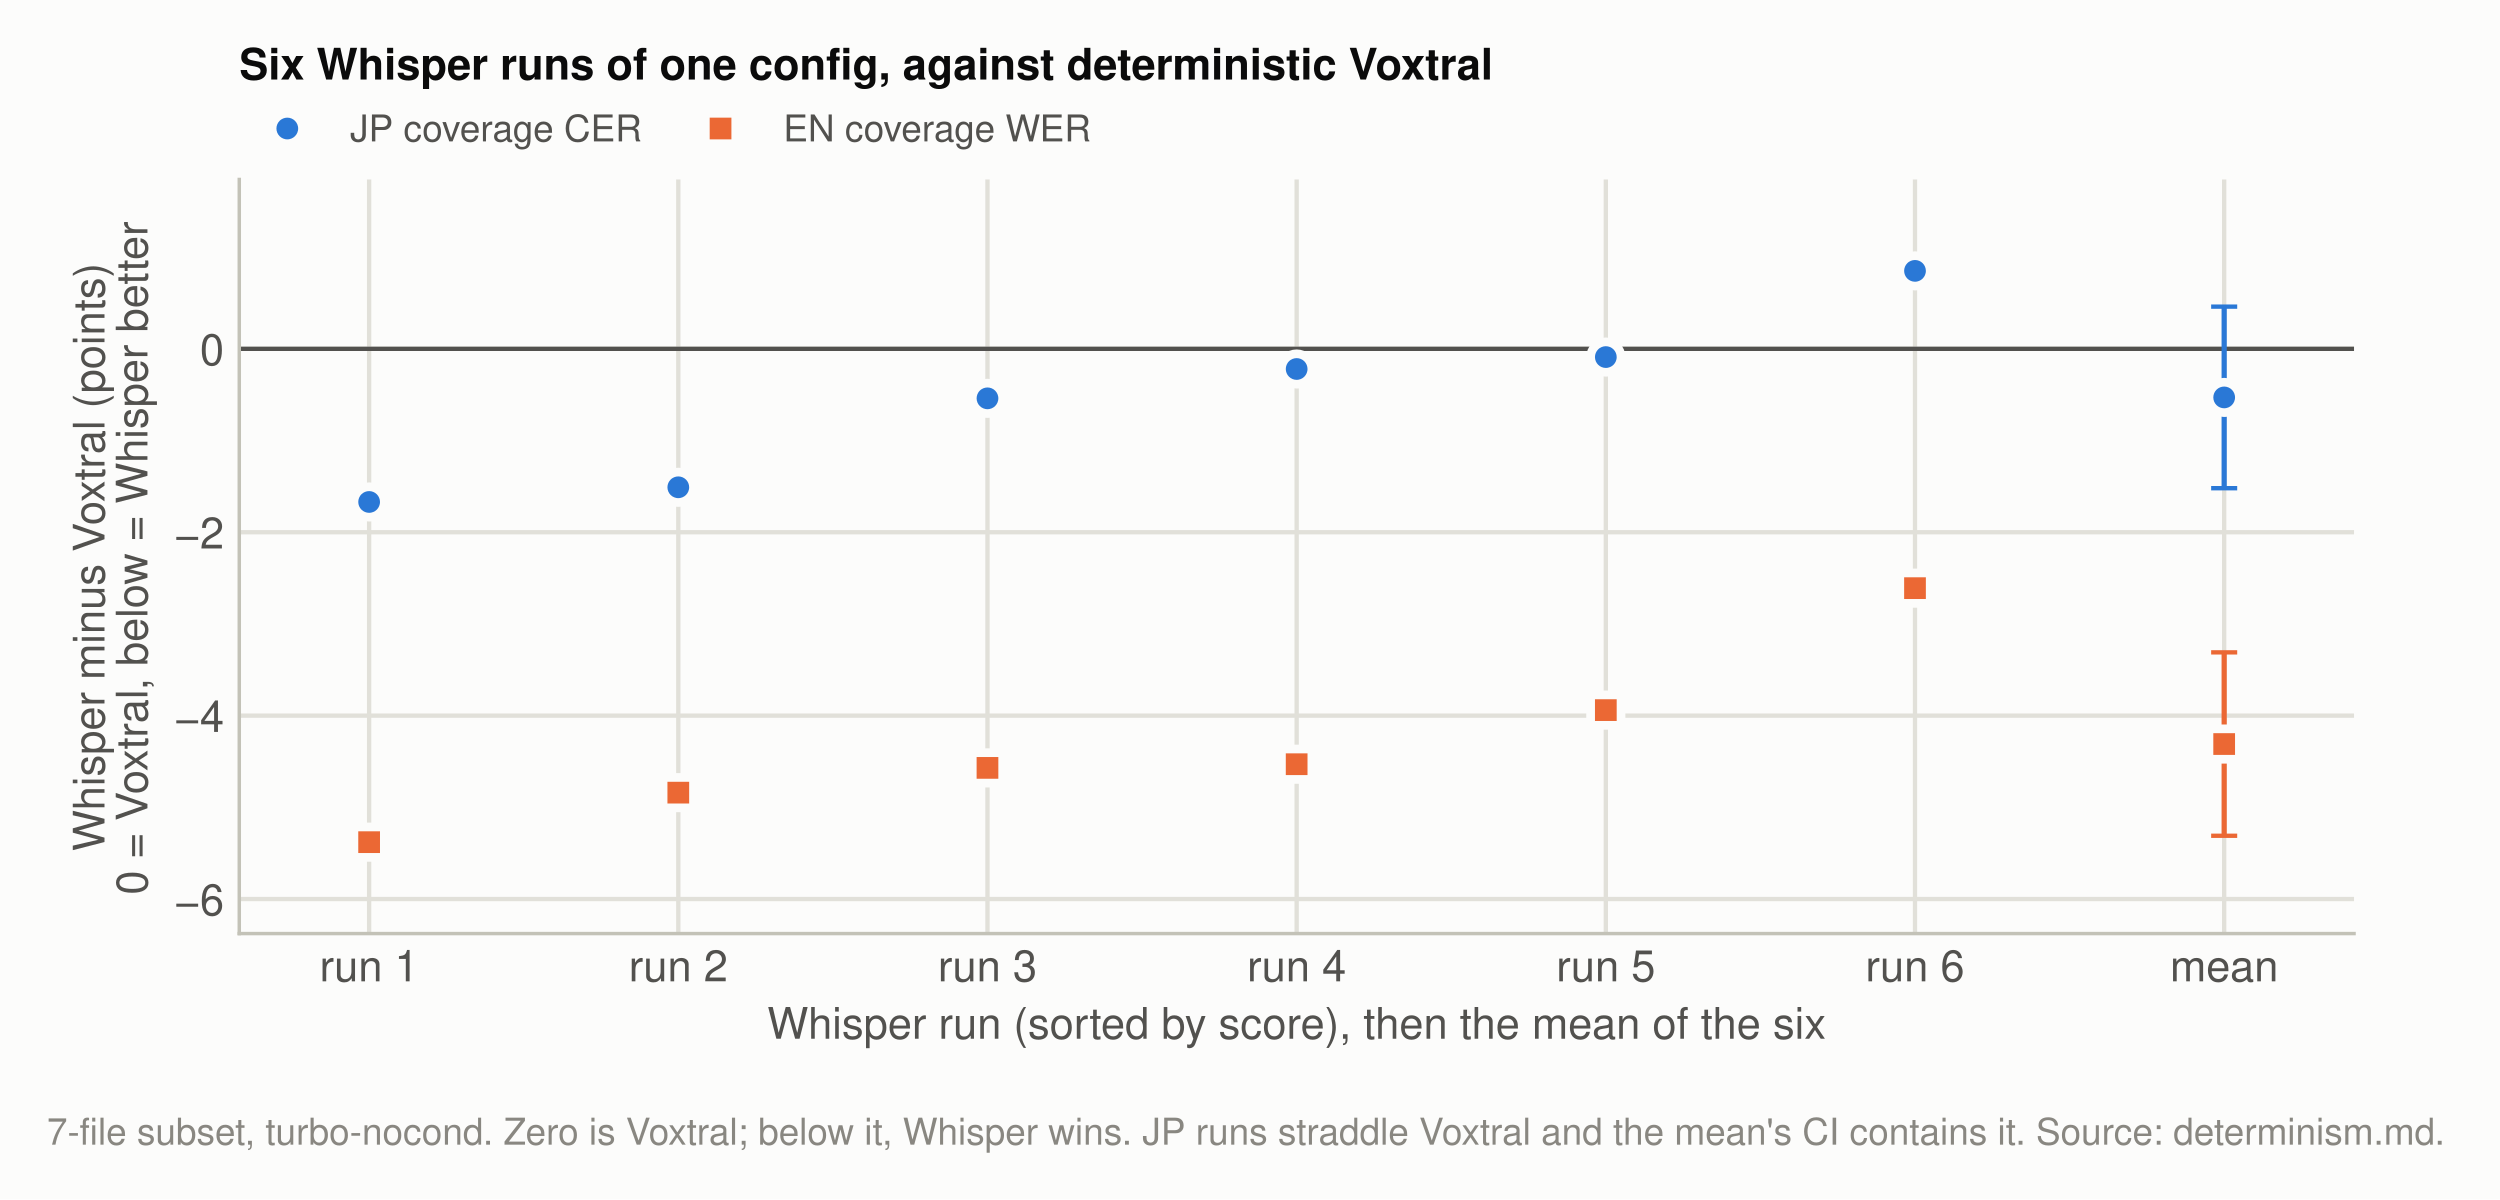
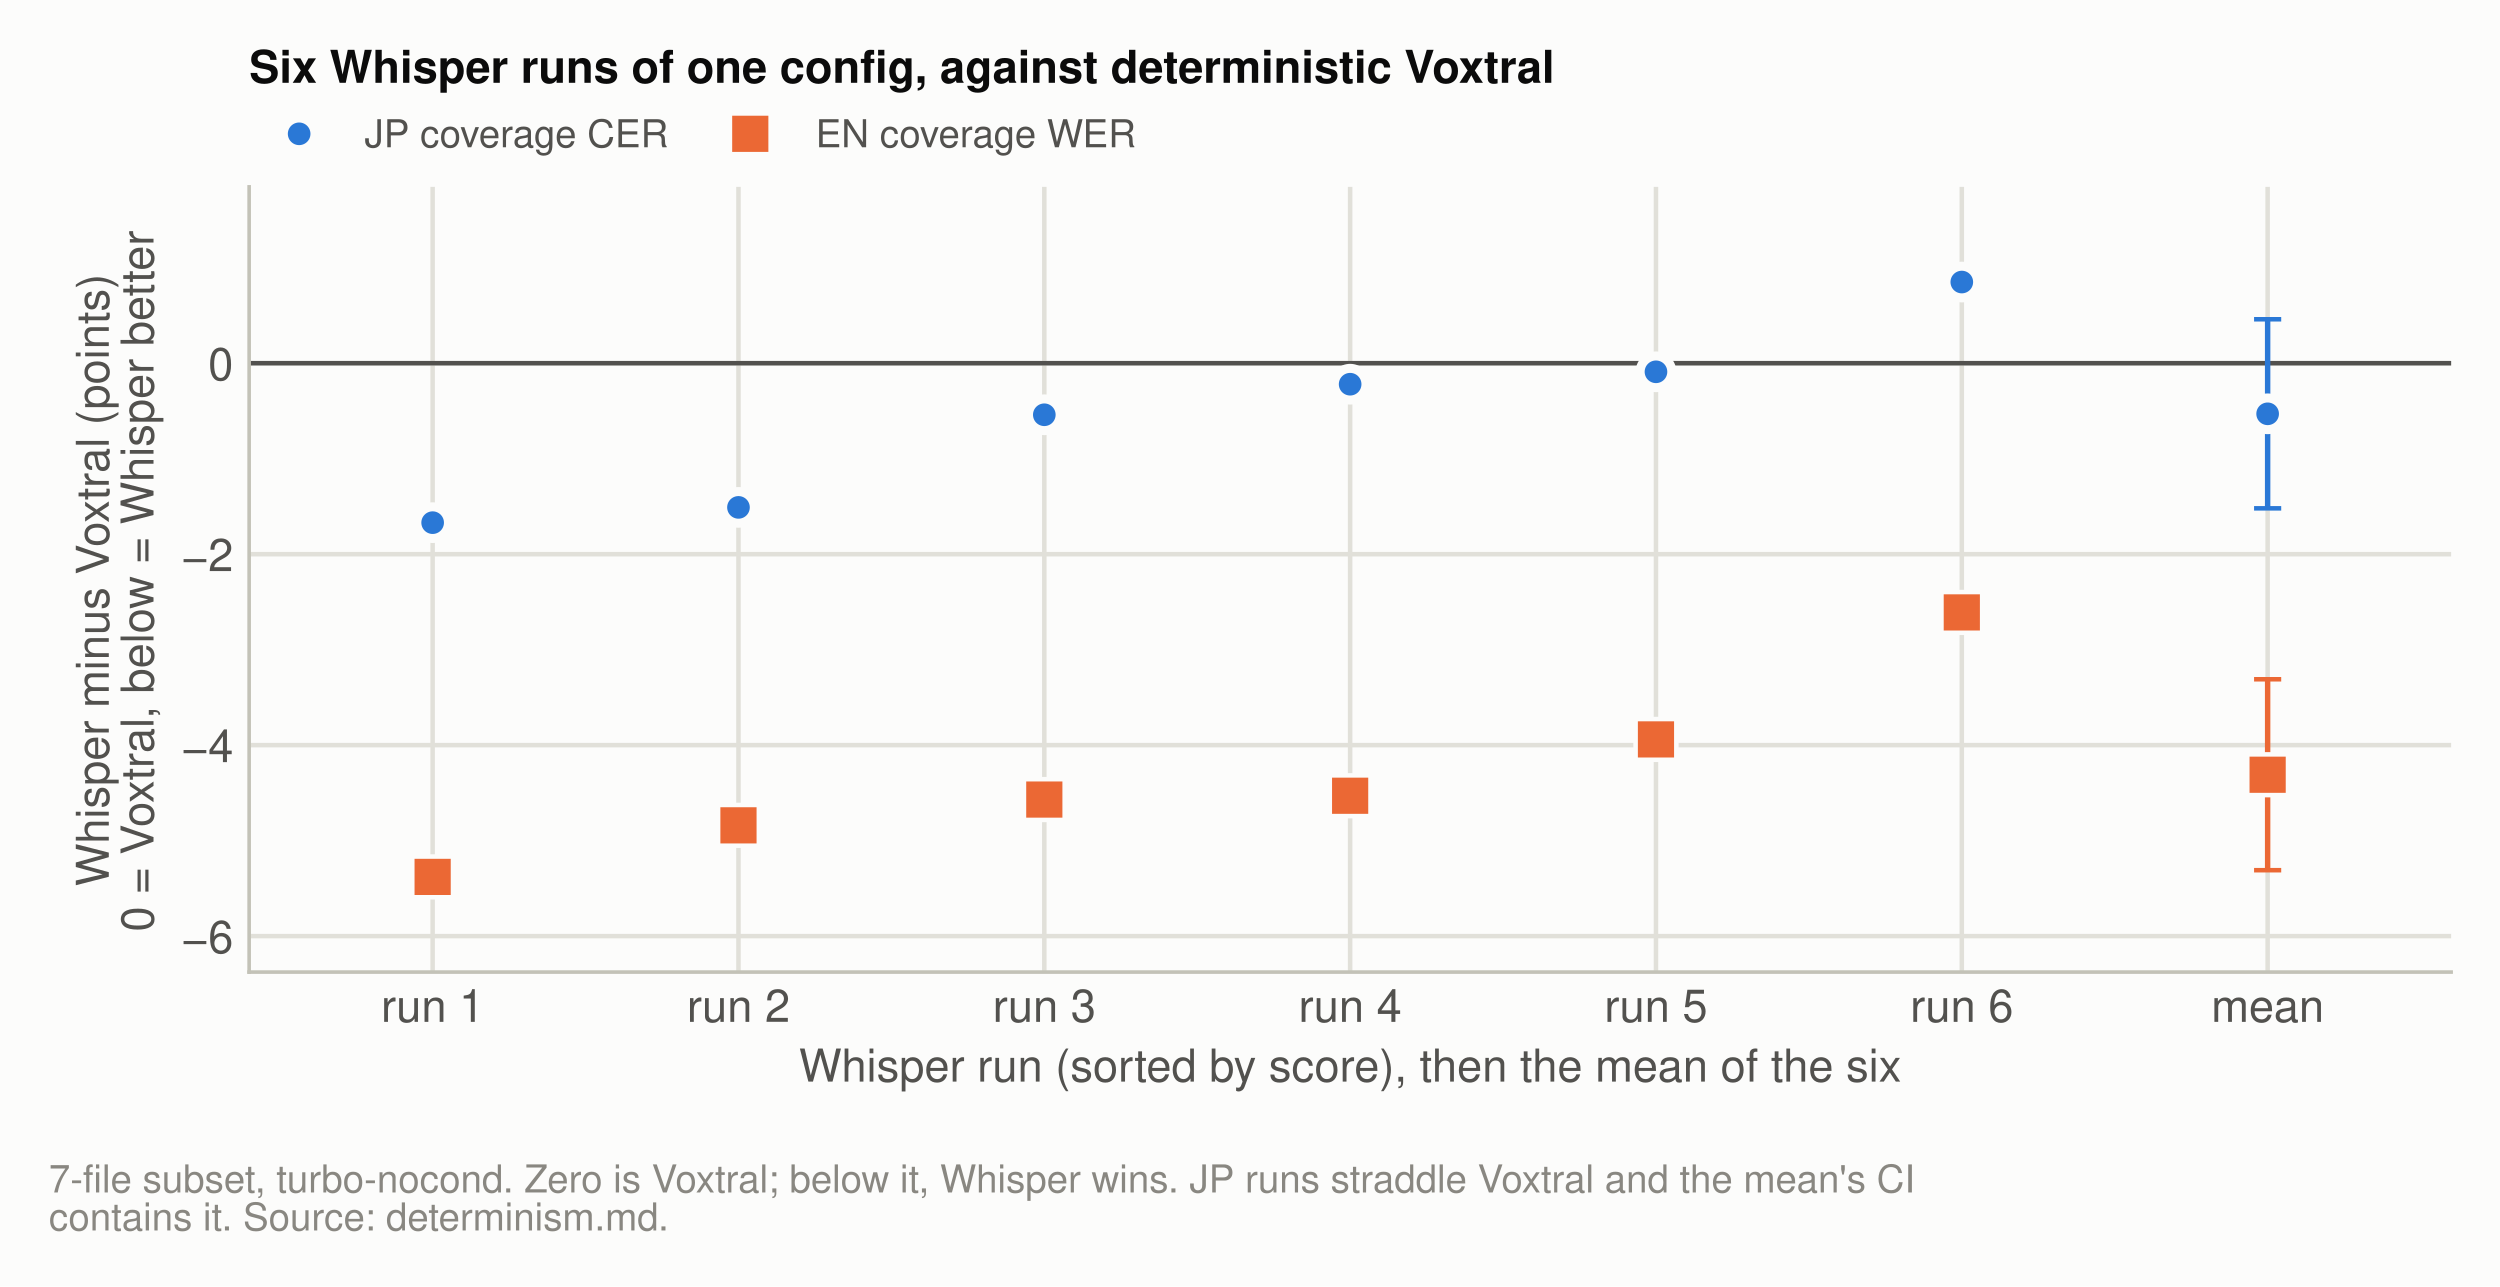
- <svg xmlns="http://www.w3.org/2000/svg" xmlns:xlink="http://www.w3.org/1999/xlink" width="575.321pt" height="275.987pt" viewBox="0 0 575.321 275.987" version="1.1">
+ <svg xmlns="http://www.w3.org/2000/svg" xmlns:xlink="http://www.w3.org/1999/xlink" width="552.528pt" height="284.312pt" viewBox="0 0 552.528 284.312" version="1.1">
  <defs>
    <style type="text/css">*{stroke-linejoin: round; stroke-linecap: butt}</style>
  </defs>
  <g id="figure_1">
    <g id="patch_1">
-       <path d="M 0 275.987  L 575.321 275.987  L 575.321 0  L 0 0  z " style="fill: #fcfcfb" />
+       <path d="M 0 284.312  L 552.528 284.312  L 552.528 -0  L 0 -0  z " style="fill: #fcfcfb" />
    </g>
    <g id="axes_1">
      <g id="patch_2">
        <path d="M 55.064 214.841  L 541.728 214.841  L 541.728 41.3  L 55.064 41.3  z " style="fill: #fcfcfb" />
      </g>
      <g id="matplotlib.axis_1">
        <g id="xtick_1">
          <g id="line2d_1">
-             <path d="M 84.947 214.841  L 84.947 41.3  " clip-path="url(#pbdebe14ab3)" style="fill: none; stroke: #e1e0d9; stroke-linecap: round" />
+             <path d="M 95.619 214.841  L 95.619 41.3  " clip-path="url(#pbdebe14ab3)" style="fill: none; stroke: #e1e0d9; stroke-linecap: round" />
          </g>
          <g id="line2d_2" />
          <g id="text_1">
-             <text style="font-size: 10px; font-family: 'Helvetica', 'Arial', 'DejaVu Sans'; text-anchor: middle; fill: #52514e" x="84.947" y="225.841" transform="rotate(-0 84.9466 225.8408)">run 1</text>
+             <text style="font-size: 10px; font-family: 'Helvetica', 'Arial', 'DejaVu Sans'; text-anchor: middle; fill: #52514e" x="95.619" y="225.841" transform="rotate(-0 95.61906 225.8408)">run 1</text>
          </g>
        </g>
        <g id="xtick_2">
          <g id="line2d_3">
-             <path d="M 156.096 214.841  L 156.096 41.3  " clip-path="url(#pbdebe14ab3)" style="fill: none; stroke: #e1e0d9; stroke-linecap: round" />
+             <path d="M 163.211 214.841  L 163.211 41.3  " clip-path="url(#pbdebe14ab3)" style="fill: none; stroke: #e1e0d9; stroke-linecap: round" />
          </g>
          <g id="line2d_4" />
          <g id="text_2">
-             <text style="font-size: 10px; font-family: 'Helvetica', 'Arial', 'DejaVu Sans'; text-anchor: middle; fill: #52514e" x="156.096" y="225.841" transform="rotate(-0 156.0964 225.8408)">run 2</text>
+             <text style="font-size: 10px; font-family: 'Helvetica', 'Arial', 'DejaVu Sans'; text-anchor: middle; fill: #52514e" x="163.211" y="225.841" transform="rotate(-0 163.2113 225.8408)">run 2</text>
          </g>
        </g>
        <g id="xtick_3">
          <g id="line2d_5">
-             <path d="M 227.246 214.841  L 227.246 41.3  " clip-path="url(#pbdebe14ab3)" style="fill: none; stroke: #e1e0d9; stroke-linecap: round" />
+             <path d="M 230.804 214.841  L 230.804 41.3  " clip-path="url(#pbdebe14ab3)" style="fill: none; stroke: #e1e0d9; stroke-linecap: round" />
          </g>
          <g id="line2d_6" />
          <g id="text_3">
-             <text style="font-size: 10px; font-family: 'Helvetica', 'Arial', 'DejaVu Sans'; text-anchor: middle; fill: #52514e" x="227.246" y="225.841" transform="rotate(-0 227.2461 225.8408)">run 3</text>
+             <text style="font-size: 10px; font-family: 'Helvetica', 'Arial', 'DejaVu Sans'; text-anchor: middle; fill: #52514e" x="230.804" y="225.841" transform="rotate(-0 230.8036 225.8408)">run 3</text>
          </g>
        </g>
        <g id="xtick_4">
          <g id="line2d_7">
            <path d="M 298.396 214.841  L 298.396 41.3  " clip-path="url(#pbdebe14ab3)" style="fill: none; stroke: #e1e0d9; stroke-linecap: round" />
          </g>
          <g id="line2d_8" />
          <g id="text_4">
            <text style="font-size: 10px; font-family: 'Helvetica', 'Arial', 'DejaVu Sans'; text-anchor: middle; fill: #52514e" x="298.396" y="225.841" transform="rotate(-0 298.3959 225.8408)">run 4</text>
          </g>
        </g>
        <g id="xtick_5">
          <g id="line2d_9">
-             <path d="M 369.546 214.841  L 369.546 41.3  " clip-path="url(#pbdebe14ab3)" style="fill: none; stroke: #e1e0d9; stroke-linecap: round" />
+             <path d="M 365.988 214.841  L 365.988 41.3  " clip-path="url(#pbdebe14ab3)" style="fill: none; stroke: #e1e0d9; stroke-linecap: round" />
          </g>
          <g id="line2d_10" />
          <g id="text_5">
-             <text style="font-size: 10px; font-family: 'Helvetica', 'Arial', 'DejaVu Sans'; text-anchor: middle; fill: #52514e" x="369.546" y="225.841" transform="rotate(-0 369.5456 225.8408)">run 5</text>
+             <text style="font-size: 10px; font-family: 'Helvetica', 'Arial', 'DejaVu Sans'; text-anchor: middle; fill: #52514e" x="365.988" y="225.841" transform="rotate(-0 365.9881 225.8408)">run 5</text>
          </g>
        </g>
        <g id="xtick_6">
          <g id="line2d_11">
-             <path d="M 440.695 214.841  L 440.695 41.3  " clip-path="url(#pbdebe14ab3)" style="fill: none; stroke: #e1e0d9; stroke-linecap: round" />
+             <path d="M 433.58 214.841  L 433.58 41.3  " clip-path="url(#pbdebe14ab3)" style="fill: none; stroke: #e1e0d9; stroke-linecap: round" />
          </g>
          <g id="line2d_12" />
          <g id="text_6">
-             <text style="font-size: 10px; font-family: 'Helvetica', 'Arial', 'DejaVu Sans'; text-anchor: middle; fill: #52514e" x="440.695" y="225.841" transform="rotate(-0 440.6954 225.8408)">run 6</text>
+             <text style="font-size: 10px; font-family: 'Helvetica', 'Arial', 'DejaVu Sans'; text-anchor: middle; fill: #52514e" x="433.58" y="225.841" transform="rotate(-0 433.5804 225.8408)">run 6</text>
          </g>
        </g>
        <g id="xtick_7">
          <g id="line2d_13">
-             <path d="M 511.845 214.841  L 511.845 41.3  " clip-path="url(#pbdebe14ab3)" style="fill: none; stroke: #e1e0d9; stroke-linecap: round" />
+             <path d="M 501.173 214.841  L 501.173 41.3  " clip-path="url(#pbdebe14ab3)" style="fill: none; stroke: #e1e0d9; stroke-linecap: round" />
          </g>
          <g id="line2d_14" />
          <g id="text_7">
-             <text style="font-size: 10px; font-family: 'Helvetica', 'Arial', 'DejaVu Sans'; text-anchor: middle; fill: #52514e" x="511.845" y="225.841" transform="rotate(-0 511.8451 225.8408)">mean</text>
+             <text style="font-size: 10px; font-family: 'Helvetica', 'Arial', 'DejaVu Sans'; text-anchor: middle; fill: #52514e" x="501.173" y="225.841" transform="rotate(-0 501.1726 225.8408)">mean</text>
          </g>
        </g>
        <g id="text_8">
          <text style="font-size: 10px; font-family: 'Helvetica', 'Arial', 'DejaVu Sans'; text-anchor: middle; fill: #52514e" x="298.396" y="239.04" transform="rotate(-0 298.3959 239.04)">Whisper run (sorted by score), then the mean of the six</text>
        </g>
      </g>
      <g id="matplotlib.axis_2">
        <g id="ytick_1">
          <g id="line2d_15">
            <path d="M 55.064 206.889  L 541.728 206.889  " clip-path="url(#pbdebe14ab3)" style="fill: none; stroke: #e1e0d9; stroke-linecap: round" />
          </g>
          <g id="line2d_16" />
          <g id="text_9">
            <text style="font-size: 10px; font-family: 'Helvetica', 'Arial', 'DejaVu Sans'; text-anchor: end; fill: #52514e" x="51.564" y="210.639" transform="rotate(-0 51.5637 210.6393)">−6</text>
          </g>
        </g>
        <g id="ytick_2">
          <g id="line2d_17">
            <path d="M 55.064 164.684  L 541.728 164.684  " clip-path="url(#pbdebe14ab3)" style="fill: none; stroke: #e1e0d9; stroke-linecap: round" />
          </g>
          <g id="line2d_18" />
          <g id="text_10">
            <text style="font-size: 10px; font-family: 'Helvetica', 'Arial', 'DejaVu Sans'; text-anchor: end; fill: #52514e" x="51.564" y="168.434" transform="rotate(-0 51.5637 168.4337)">−4</text>
          </g>
        </g>
        <g id="ytick_3">
          <g id="line2d_19">
            <path d="M 55.064 122.478  L 541.728 122.478  " clip-path="url(#pbdebe14ab3)" style="fill: none; stroke: #e1e0d9; stroke-linecap: round" />
          </g>
          <g id="line2d_20" />
          <g id="text_11">
            <text style="font-size: 10px; font-family: 'Helvetica', 'Arial', 'DejaVu Sans'; text-anchor: end; fill: #52514e" x="51.564" y="126.228" transform="rotate(-0 51.5637 126.2282)">−2</text>
          </g>
        </g>
        <g id="ytick_4">
          <g id="line2d_21">
            <path d="M 55.064 80.273  L 541.728 80.273  " clip-path="url(#pbdebe14ab3)" style="fill: none; stroke: #e1e0d9; stroke-linecap: round" />
          </g>
          <g id="line2d_22" />
          <g id="text_12">
            <text style="font-size: 10px; font-family: 'Helvetica', 'Arial', 'DejaVu Sans'; text-anchor: end; fill: #52514e" x="51.564" y="84.023" transform="rotate(-0 51.5637 84.0226)">0</text>
          </g>
        </g>
        <g id="text_13">
          <text style="font-size: 10px; font-family: 'Helvetica', 'Arial', 'DejaVu Sans'; fill: #52514e" transform="translate(24.04661 195.8696) rotate(-90)">Whisper minus Voxtral (points)</text>
          <text style="font-size: 10px; font-family: 'Helvetica', 'Arial', 'DejaVu Sans'; fill: #52514e" transform="translate(33.92884 205.8868) rotate(-90)">0 = Voxtral, below = Whisper better</text>
        </g>
      </g>
      <g id="line2d_23">
        <path d="M 55.064 80.273  L 541.728 80.273  " clip-path="url(#pbdebe14ab3)" style="fill: none; stroke: #52514e; stroke-linecap: round" />
      </g>
      <g id="LineCollection_1">
-         <path d="M 511.845 112.349  L 511.845 70.565  " clip-path="url(#pbdebe14ab3)" style="fill: none; stroke: #2a78d6; stroke-width: 1.2" />
+         <path d="M 501.173 112.349  L 501.173 70.565  " clip-path="url(#pbdebe14ab3)" style="fill: none; stroke: #2a78d6; stroke-width: 1.2" />
      </g>
      <g id="line2d_24">
        <defs>
          <path id="mce53c60047" d="M 3 0  L -3 -0  " style="stroke: #2a78d6" />
        </defs>
        <g clip-path="url(#pbdebe14ab3)">
-           <use xlink:href="#mce53c60047" x="511.845" y="112.349" style="fill: #1f77b4; stroke: #2a78d6" />
+           <use xlink:href="#mce53c60047" x="501.173" y="112.349" style="fill: #1f77b4; stroke: #2a78d6" />
        </g>
      </g>
      <g id="line2d_25">
        <g clip-path="url(#pbdebe14ab3)">
-           <use xlink:href="#mce53c60047" x="511.845" y="70.565" style="fill: #1f77b4; stroke: #2a78d6" />
+           <use xlink:href="#mce53c60047" x="501.173" y="70.565" style="fill: #1f77b4; stroke: #2a78d6" />
        </g>
      </g>
      <g id="LineCollection_2">
-         <path d="M 511.845 192.328  L 511.845 150.123  " clip-path="url(#pbdebe14ab3)" style="fill: none; stroke: #eb6834; stroke-width: 1.2" />
+         <path d="M 501.173 192.328  L 501.173 150.123  " clip-path="url(#pbdebe14ab3)" style="fill: none; stroke: #eb6834; stroke-width: 1.2" />
      </g>
      <g id="line2d_26">
        <defs>
          <path id="m1107c26d89" d="M 3 0  L -3 -0  " style="stroke: #eb6834" />
        </defs>
        <g clip-path="url(#pbdebe14ab3)">
-           <use xlink:href="#m1107c26d89" x="511.845" y="192.328" style="fill: #1f77b4; stroke: #eb6834" />
+           <use xlink:href="#m1107c26d89" x="501.173" y="192.328" style="fill: #1f77b4; stroke: #eb6834" />
        </g>
      </g>
      <g id="line2d_27">
        <g clip-path="url(#pbdebe14ab3)">
-           <use xlink:href="#m1107c26d89" x="511.845" y="150.123" style="fill: #1f77b4; stroke: #eb6834" />
+           <use xlink:href="#m1107c26d89" x="501.173" y="150.123" style="fill: #1f77b4; stroke: #eb6834" />
        </g>
      </g>
      <g id="patch_3">
        <path d="M 55.064 214.841  L 55.064 41.3  " style="fill: none; stroke: #c3c2b7; stroke-width: 0.8; stroke-linejoin: miter; stroke-linecap: square" />
      </g>
      <g id="patch_4">
        <path d="M 55.064 214.841  L 541.728 214.841  " style="fill: none; stroke: #c3c2b7; stroke-width: 0.8; stroke-linejoin: miter; stroke-linecap: square" />
      </g>
      <g id="line2d_28">
        <defs>
          <path id="me25996a3b5" d="M 0 3.5  C 0.928 3.5 1.819 3.131 2.475 2.475  C 3.131 1.819 3.5 0.928 3.5 0  C 3.5 -0.928 3.131 -1.819 2.475 -2.475  C 1.819 -3.131 0.928 -3.5 0 -3.5  C -0.928 -3.5 -1.819 -3.131 -2.475 -2.475  C -3.131 -1.819 -3.5 -0.928 -3.5 0  C -3.5 0.928 -3.131 1.819 -2.475 2.475  C -1.819 3.131 -0.928 3.5 0 3.5  z " style="stroke: #fcfcfb; stroke-width: 2" />
        </defs>
        <g clip-path="url(#pbdebe14ab3)">
-           <use xlink:href="#me25996a3b5" x="84.947" y="115.514" style="fill: #2a78d6; stroke: #fcfcfb; stroke-width: 2" />
-           <use xlink:href="#me25996a3b5" x="156.096" y="112.138" style="fill: #2a78d6; stroke: #fcfcfb; stroke-width: 2" />
-           <use xlink:href="#me25996a3b5" x="227.246" y="91.668" style="fill: #2a78d6; stroke: #fcfcfb; stroke-width: 2" />
+           <use xlink:href="#me25996a3b5" x="95.619" y="115.514" style="fill: #2a78d6; stroke: #fcfcfb; stroke-width: 2" />
+           <use xlink:href="#me25996a3b5" x="163.211" y="112.138" style="fill: #2a78d6; stroke: #fcfcfb; stroke-width: 2" />
+           <use xlink:href="#me25996a3b5" x="230.804" y="91.668" style="fill: #2a78d6; stroke: #fcfcfb; stroke-width: 2" />
          <use xlink:href="#me25996a3b5" x="298.396" y="84.915" style="fill: #2a78d6; stroke: #fcfcfb; stroke-width: 2" />
-           <use xlink:href="#me25996a3b5" x="369.546" y="82.172" style="fill: #2a78d6; stroke: #fcfcfb; stroke-width: 2" />
-           <use xlink:href="#me25996a3b5" x="440.695" y="62.335" style="fill: #2a78d6; stroke: #fcfcfb; stroke-width: 2" />
-           <use xlink:href="#me25996a3b5" x="511.845" y="91.457" style="fill: #2a78d6; stroke: #fcfcfb; stroke-width: 2" />
+           <use xlink:href="#me25996a3b5" x="365.988" y="82.172" style="fill: #2a78d6; stroke: #fcfcfb; stroke-width: 2" />
+           <use xlink:href="#me25996a3b5" x="433.58" y="62.335" style="fill: #2a78d6; stroke: #fcfcfb; stroke-width: 2" />
+           <use xlink:href="#me25996a3b5" x="501.173" y="91.457" style="fill: #2a78d6; stroke: #fcfcfb; stroke-width: 2" />
        </g>
      </g>
      <g id="line2d_29">
        <defs>
-           <path id="me554fd9b04" d="M -3.5 3.5  L 3.5 3.5  L 3.5 -3.5  L -3.5 -3.5  z " style="stroke: #fcfcfb; stroke-width: 2; stroke-linejoin: miter" />
-         </defs>
-         <g clip-path="url(#pbdebe14ab3)">
-           <use xlink:href="#me554fd9b04" x="84.947" y="193.806" style="fill: #eb6834; stroke: #fcfcfb; stroke-width: 2; stroke-linejoin: miter" />
-           <use xlink:href="#me554fd9b04" x="156.096" y="182.41" style="fill: #eb6834; stroke: #fcfcfb; stroke-width: 2; stroke-linejoin: miter" />
-           <use xlink:href="#me554fd9b04" x="227.246" y="176.712" style="fill: #eb6834; stroke: #fcfcfb; stroke-width: 2; stroke-linejoin: miter" />
-           <use xlink:href="#me554fd9b04" x="298.396" y="175.868" style="fill: #eb6834; stroke: #fcfcfb; stroke-width: 2; stroke-linejoin: miter" />
-           <use xlink:href="#me554fd9b04" x="369.546" y="163.418" style="fill: #eb6834; stroke: #fcfcfb; stroke-width: 2; stroke-linejoin: miter" />
-           <use xlink:href="#me554fd9b04" x="440.695" y="135.351" style="fill: #eb6834; stroke: #fcfcfb; stroke-width: 2; stroke-linejoin: miter" />
-           <use xlink:href="#me554fd9b04" x="511.845" y="171.226" style="fill: #eb6834; stroke: #fcfcfb; stroke-width: 2; stroke-linejoin: miter" />
+           <path id="m1132983ee9" d="M -4.5 4.5  L 4.5 4.5  L 4.5 -4.5  L -4.5 -4.5  z " style="stroke: #fcfcfb; stroke-linejoin: miter" />
+         </defs>
+         <g clip-path="url(#pbdebe14ab3)">
+           <use xlink:href="#m1132983ee9" x="95.619" y="193.806" style="fill: #eb6834; stroke: #fcfcfb; stroke-linejoin: miter" />
+           <use xlink:href="#m1132983ee9" x="163.211" y="182.41" style="fill: #eb6834; stroke: #fcfcfb; stroke-linejoin: miter" />
+           <use xlink:href="#m1132983ee9" x="230.804" y="176.712" style="fill: #eb6834; stroke: #fcfcfb; stroke-linejoin: miter" />
+           <use xlink:href="#m1132983ee9" x="298.396" y="175.868" style="fill: #eb6834; stroke: #fcfcfb; stroke-linejoin: miter" />
+           <use xlink:href="#m1132983ee9" x="365.988" y="163.418" style="fill: #eb6834; stroke: #fcfcfb; stroke-linejoin: miter" />
+           <use xlink:href="#m1132983ee9" x="433.58" y="135.351" style="fill: #eb6834; stroke: #fcfcfb; stroke-linejoin: miter" />
+           <use xlink:href="#m1132983ee9" x="501.173" y="171.226" style="fill: #eb6834; stroke: #fcfcfb; stroke-linejoin: miter" />
        </g>
      </g>
      <g id="text_14">
        <text style="font-weight: 700; font-size: 10px; font-family: 'Helvetica', 'Arial', 'DejaVu Sans'; text-anchor: start; fill: #0b0b0b" x="55.064" y="18.3" transform="rotate(-0 55.0637 18.3)">Six Whisper runs of one config, against deterministic Voxtral</text>
      </g>
      <g id="legend_1">
        <g id="line2d_30">
          <g>
            <use xlink:href="#me25996a3b5" x="66.114" y="29.574" style="fill: #2a78d6; stroke: #fcfcfb; stroke-width: 2" />
          </g>
        </g>
        <g id="text_15">
          <text style="font-size: 8.5px; font-family: 'Helvetica', 'Arial', 'DejaVu Sans'; text-anchor: start; fill: #52514e" x="80.564" y="32.549" transform="rotate(-0 80.5637 32.54856)">JP coverage CER</text>
        </g>
        <g id="line2d_31">
          <g>
-             <use xlink:href="#me554fd9b04" x="165.819" y="29.574" style="fill: #eb6834; stroke: #fcfcfb; stroke-width: 2; stroke-linejoin: miter" />
+             <use xlink:href="#m1132983ee9" x="165.819" y="29.574" style="fill: #eb6834; stroke: #fcfcfb; stroke-linejoin: miter" />
          </g>
        </g>
        <g id="text_16">
          <text style="font-size: 8.5px; font-family: 'Helvetica', 'Arial', 'DejaVu Sans'; text-anchor: start; fill: #52514e" x="180.269" y="32.549" transform="rotate(-0 180.2687 32.54856)">EN coverage WER</text>
        </g>
      </g>
    </g>
    <g id="text_17">
-       <text style="font-size: 8.5px; font-family: 'Helvetica', 'Arial', 'DejaVu Sans'; text-anchor: start; fill: #898781" x="10.8" y="263.415" transform="rotate(-0 10.8 263.415)">7-file subset, turbo-nocond. Zero is Voxtral; below it, Whisper wins. JP runs straddle Voxtral and the mean's CI contains it. Source: determinism.md.</text>
+       <text style="font-size: 8.5px; font-family: 'Helvetica', 'Arial', 'DejaVu Sans'; fill: #898781" transform="translate(10.8 263.5416)">7-file subset, turbo-nocond. Zero is Voxtral; below it, Whisper wins. JP runs straddle Voxtral and the mean's CI</text>
+       <text style="font-size: 8.5px; font-family: 'Helvetica', 'Arial', 'DejaVu Sans'; fill: #898781" transform="translate(10.8 271.9415)">contains it. Source: determinism.md.</text>
    </g>
  </g>
  <defs>
    <clipPath id="pbdebe14ab3">
      <rect x="55.064" y="41.3" width="486.664" height="173.541" />
    </clipPath>
  </defs>
</svg>
